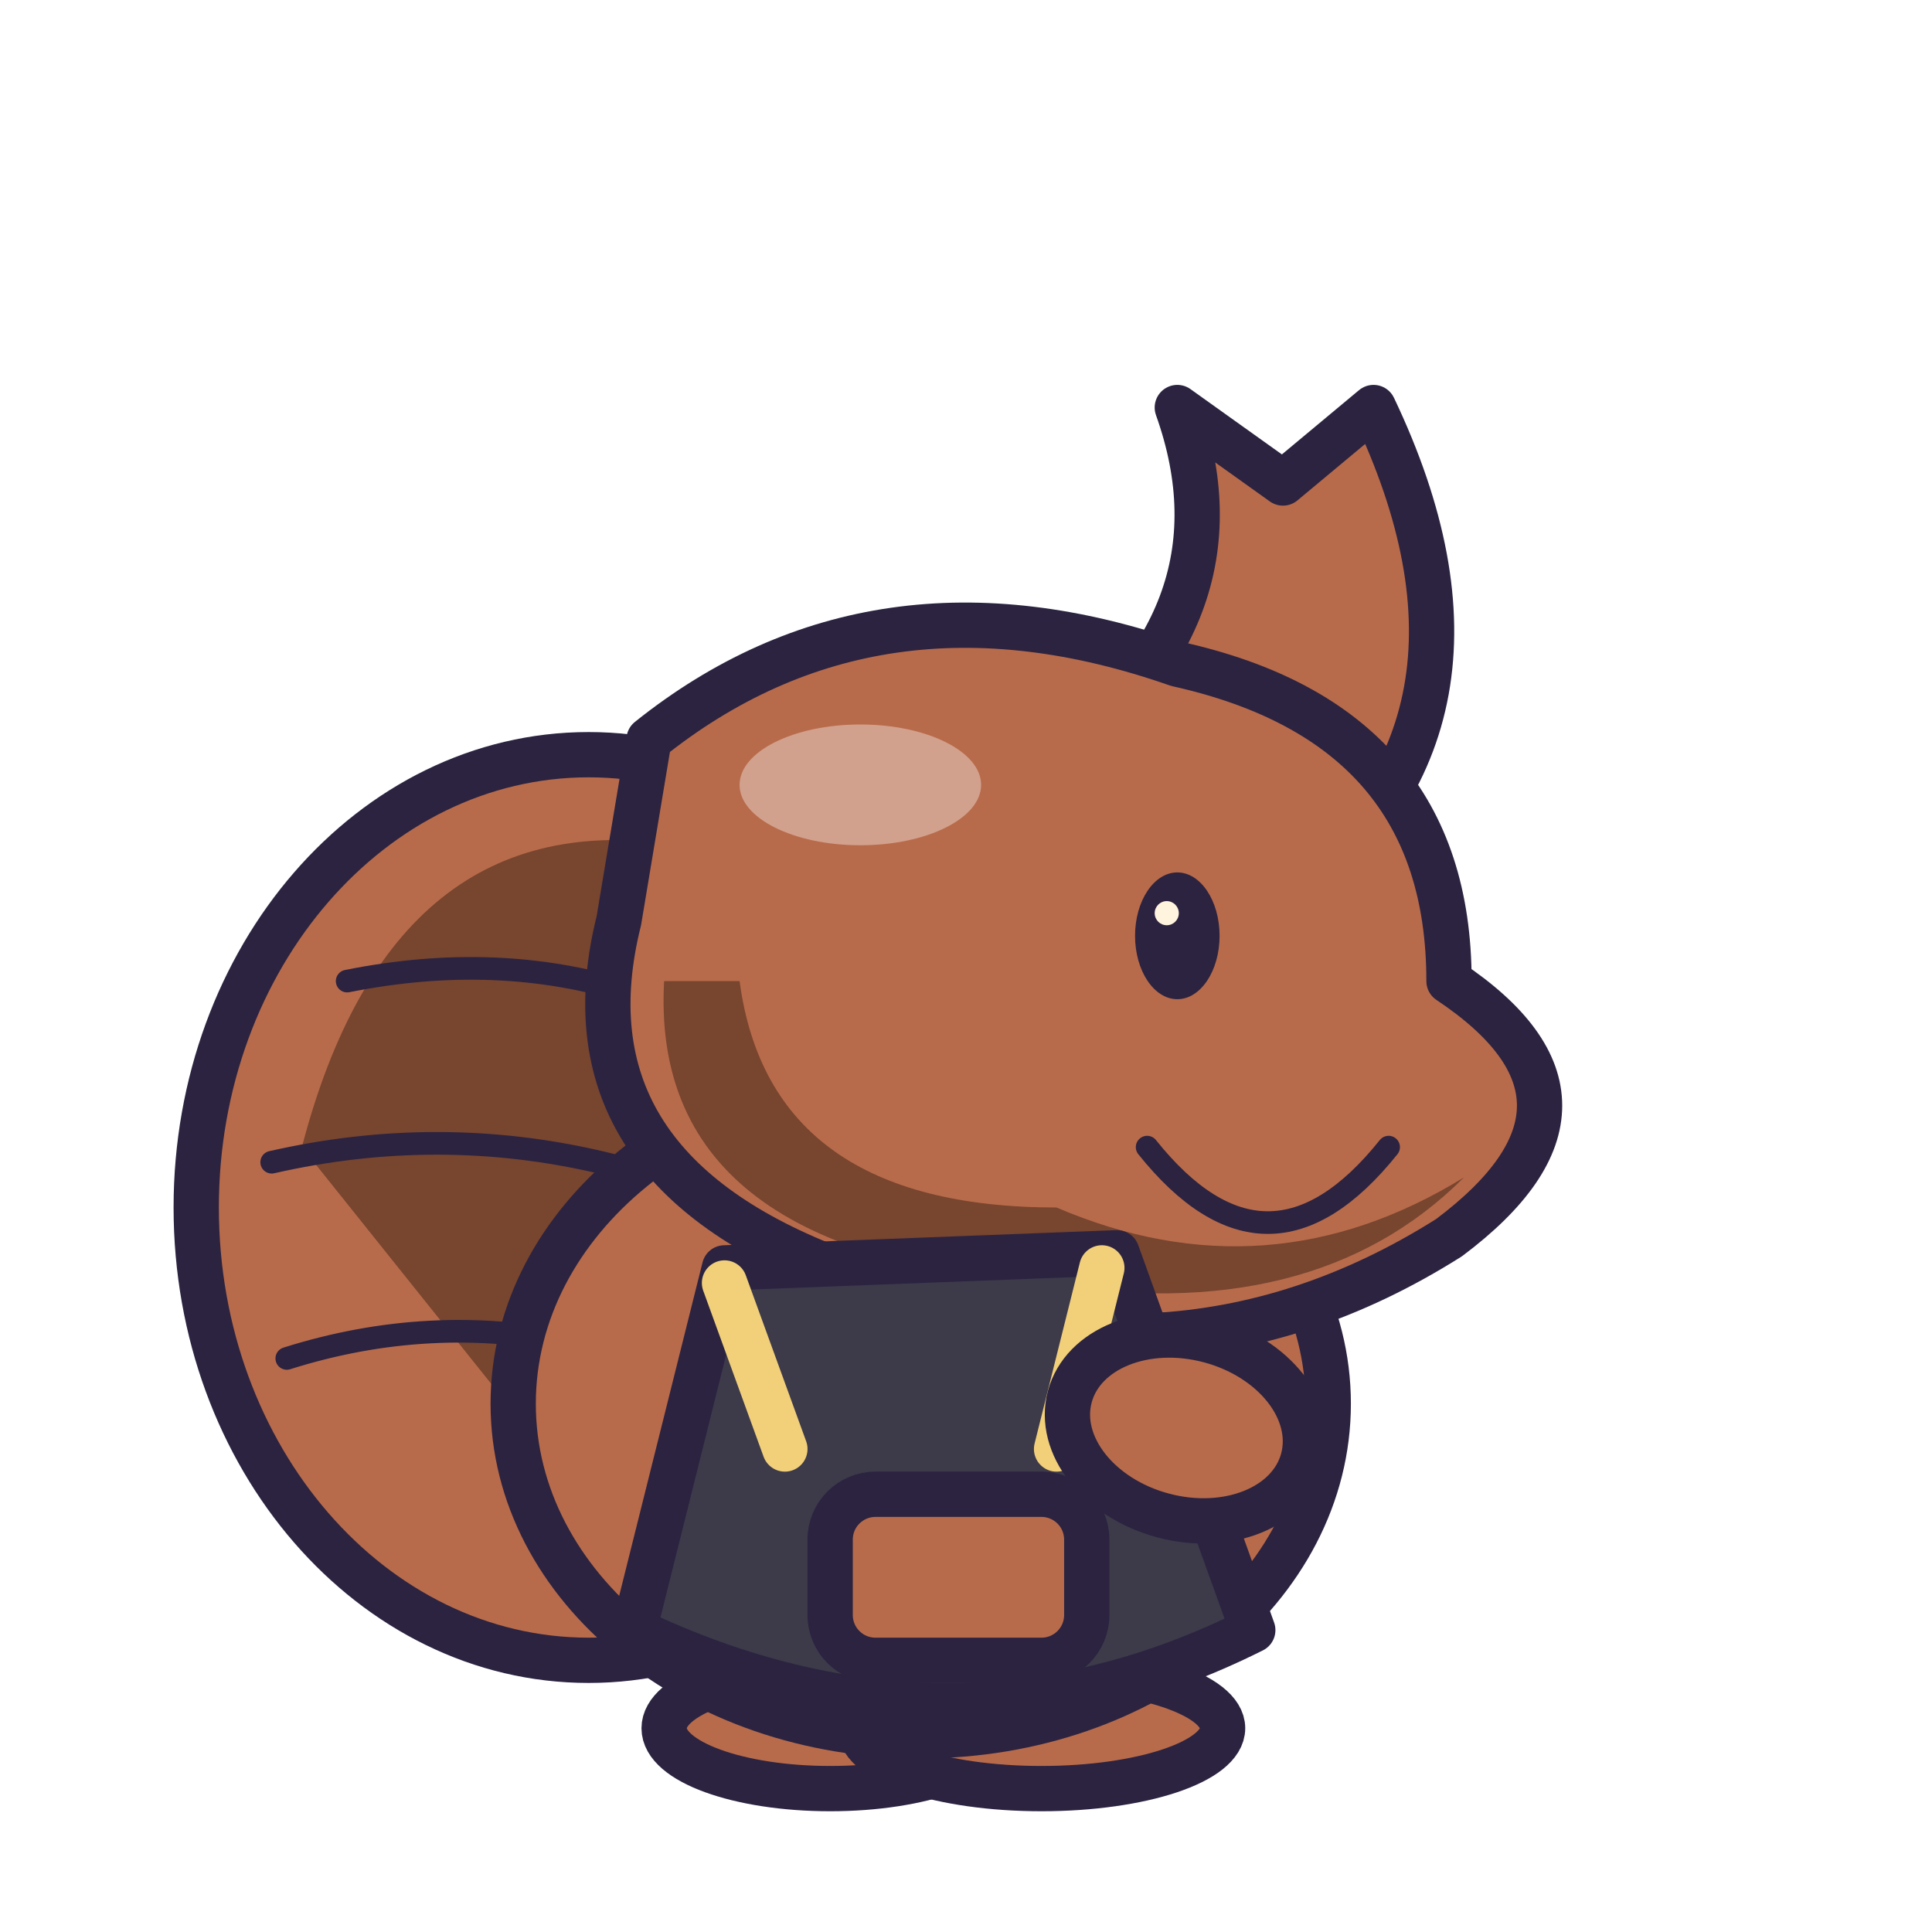
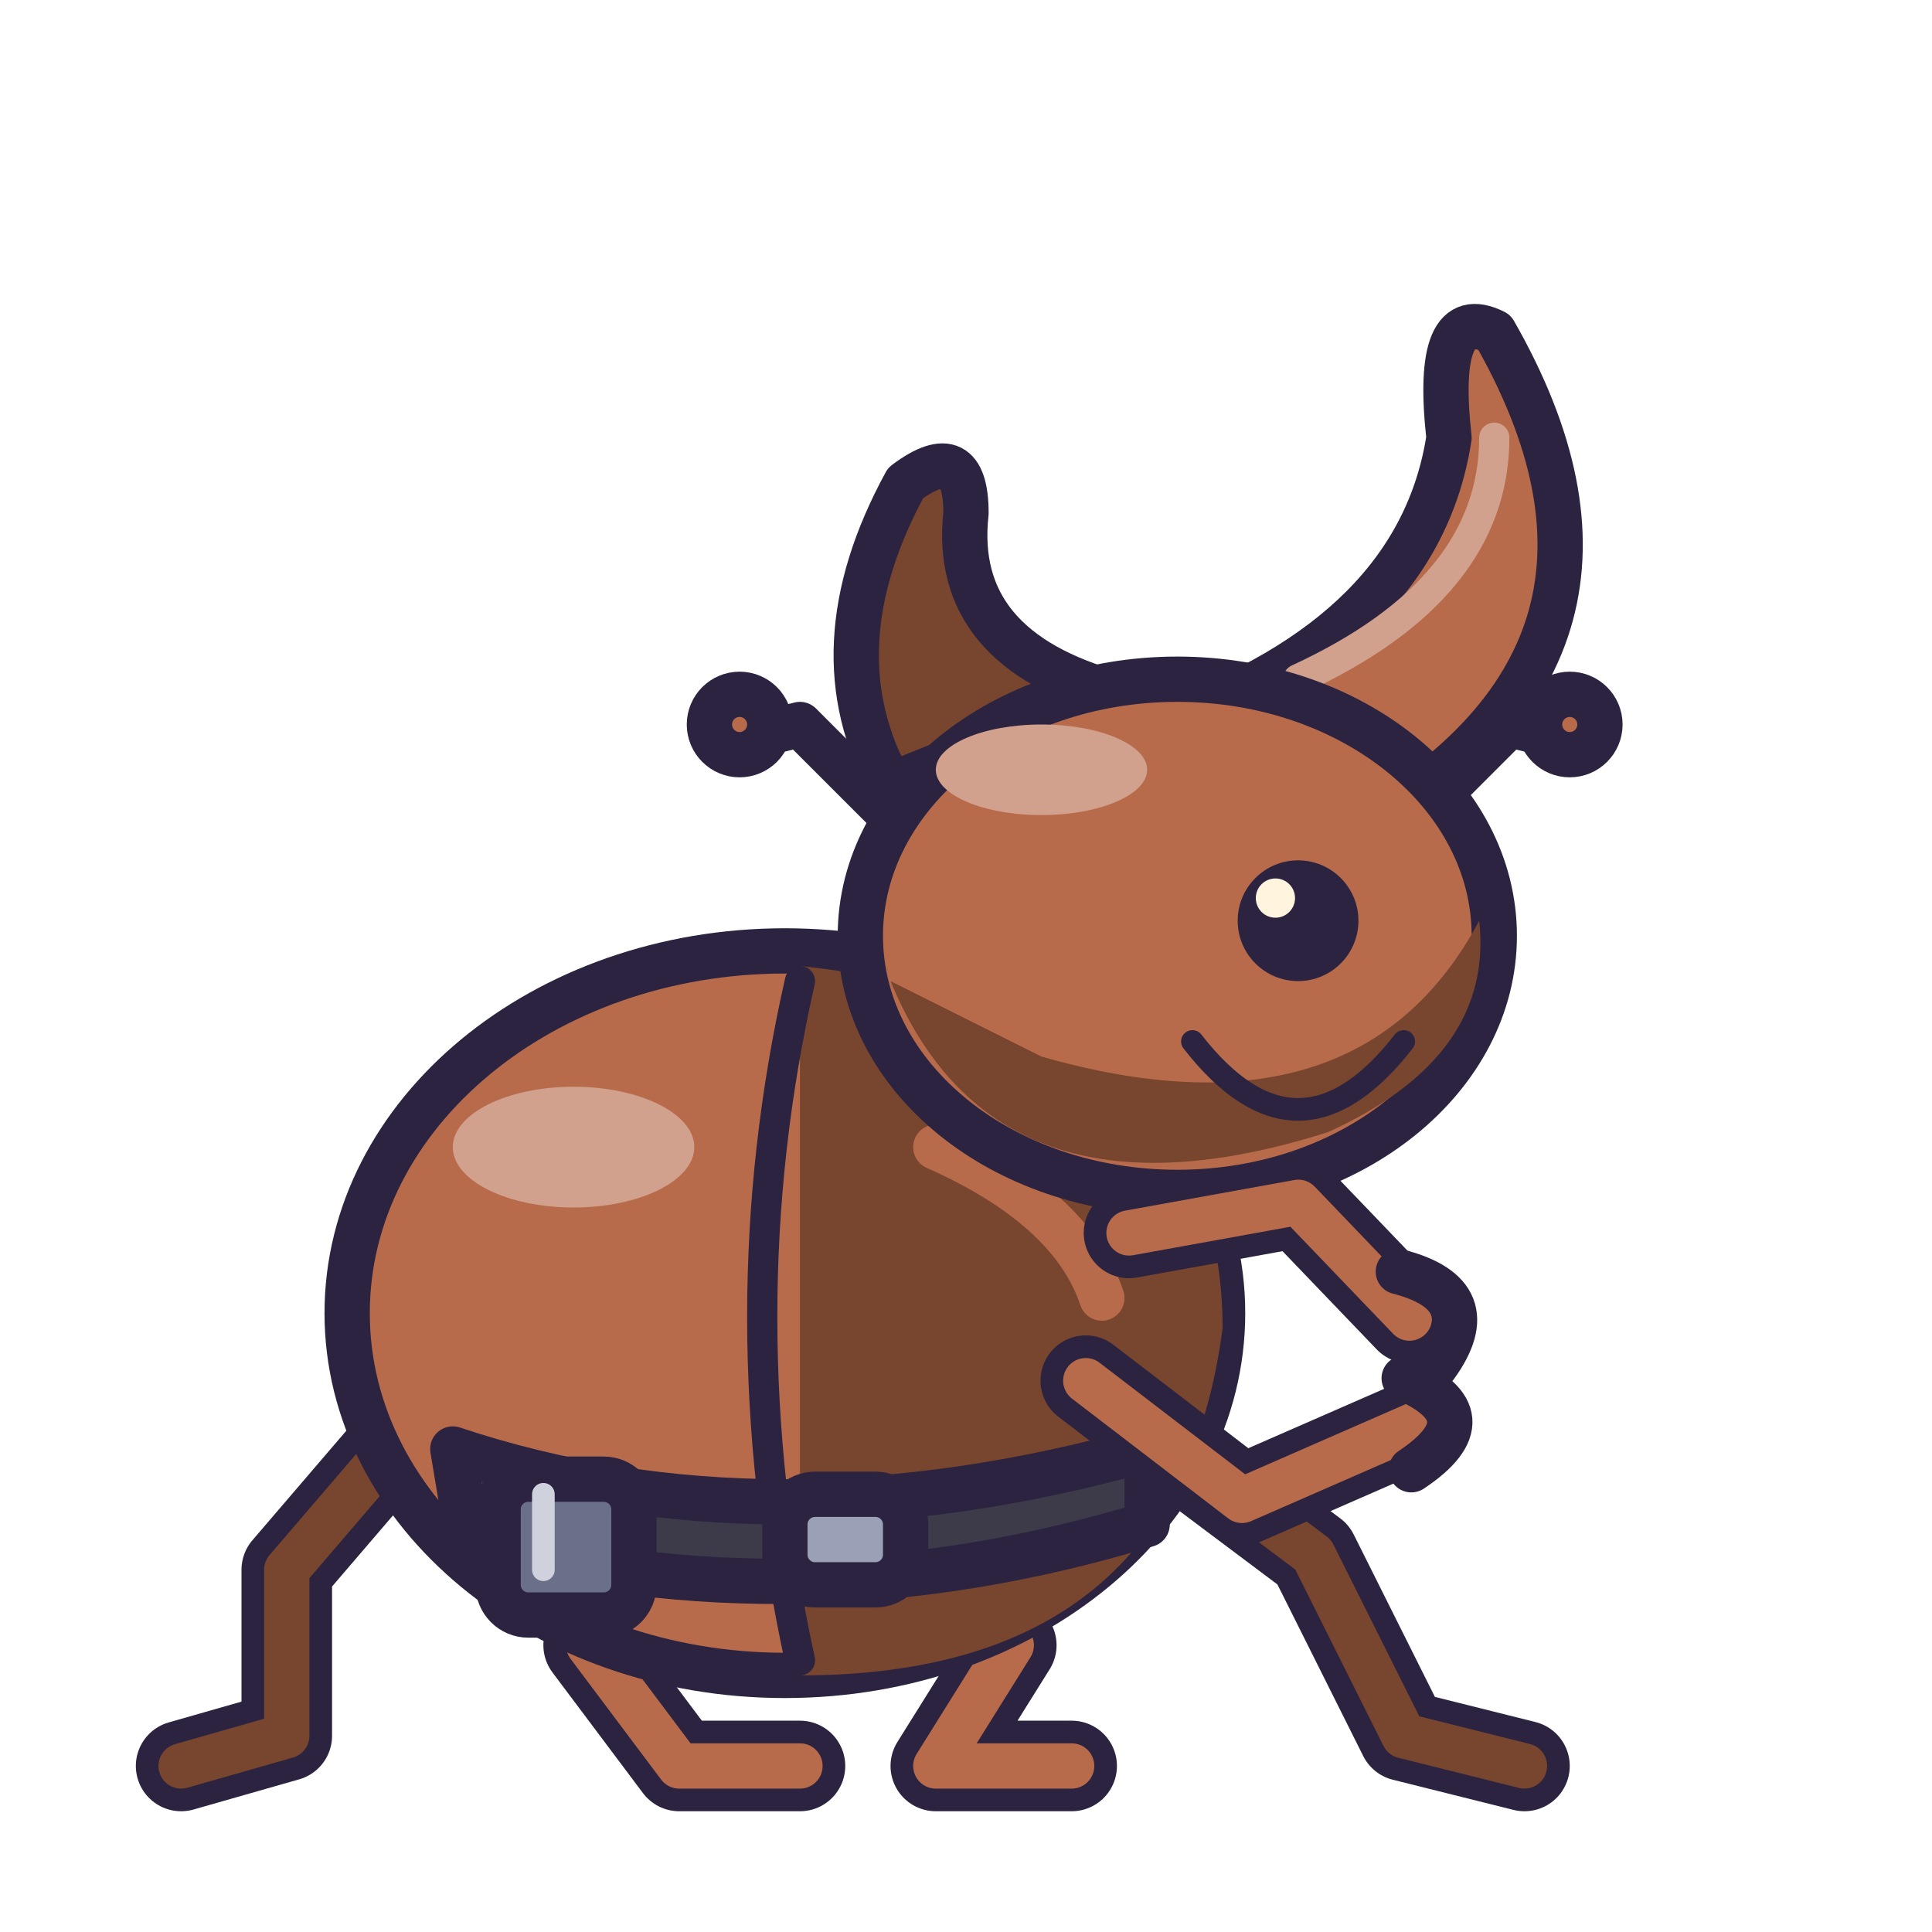
<svg xmlns="http://www.w3.org/2000/svg" version="1.1" viewBox="0 0 128 128" fill="none" stroke="#2B2340" stroke-width="3" stroke-linecap="round" stroke-linejoin="round">
  <g id="feet">
-     <ellipse cx="55" cy="114.5" rx="11" ry="4" fill="#B86B4B" />
-     <ellipse cx="69" cy="114.5" rx="12" ry="4" fill="#B86B4B" />
+     <g transform="translate(-5 0)">
+       <path d="M36 90L24 104L24 115L17 117" fill="none" stroke="#2B2340" stroke-width="6" />
+       <path d="M36 90L24 104L24 115L17 117" fill="none" stroke="#78452F" stroke-width="3" />
+     </g>
+     <g transform="translate(5 0)">
+       <path d="M66 91L82 103L88 115L96 117" fill="none" stroke="#2B2340" stroke-width="6" />
+       <path d="M66 91L82 103L88 115L96 117" fill="none" stroke="#78452F" stroke-width="3" />
+     </g>
+     <g transform="translate(5 0)">
+       <path d="M43 100L34 109L40 117L48 117" fill="none" stroke="#2B2340" stroke-width="6" />
+       <path d="M43 100L34 109L40 117L48 117" fill="none" stroke="#B86B4B" stroke-width="3" />
+     </g>
+     <g transform="translate(-5 0)">
+       <path d="M65 100L72 109L67 117L76 117" fill="none" stroke="#2B2340" stroke-width="6" />
+       <path d="M65 100L72 109L67 117L76 117" fill="none" stroke="#B86B4B" stroke-width="3" />
+     </g>
  </g>
  <g id="pose" transform="translate(0 0)">
-     <g id="tail">
-       <ellipse cx="39" cy="80" rx="26" ry="30" fill="#B86B4B" />
-       <path d="M20 76Q26 53 45 56Q64 61 60 82Q55 104 36 96" fill="#78452F" stroke="none" />
-       <path d="M23 65Q43 61 58 76M18 77Q40 72 61 87M19 90Q38 84 57 98" fill="none" stroke="#2B2340" stroke-width="1.5" />
-     </g>
+     <g id="tail" />
    <g id="body">
-       <ellipse cx="61" cy="93" rx="27" ry="22" fill="#B86B4B" />
-       <path d="M51 79Q70 76 76 93Q77 109 64 112Q45 113 44 98Z" fill="#FFF4DE" stroke="none" />
+       <ellipse cx="52" cy="87" rx="29" ry="24" fill="#B86B4B" />
+       <path d="M53 64Q81 67 81 88Q78 111 53 111Z" fill="#78452F" stroke="none" />
+       <path d="M53 65Q48 87 53 110" fill="none" stroke="#2B2340" stroke-width="2" />
+       <ellipse cx="38" cy="76" rx="8" ry="4" fill="#D2A18D" stroke="none" />
+       <path d="M62 76Q71 80 73 86" fill="none" stroke="#B86B4B" stroke-width="3" />
    </g>
    <g id="head">
-       <path d="M69 51Q83 41 78 27L85 32L91 27Q101 48 85 60Z" fill="#B86B4B" />
-       <path d="M43 49Q58 37 78 44Q96 48 96 65Q108 73 96 82Q77 94 55 84Q37 77 41 61Z" fill="#B86B4B" />
-       <path d="M44 65Q43 83 69 85Q87 88 97 78Q84 86 70 80Q51 80 49 65Z" fill="#78452F" stroke="none" />
-       <ellipse cx="57" cy="52" rx="8" ry="4" fill="#D2A18D" stroke="none" />
-       <ellipse cx="78" cy="62" rx="2.8" ry="4.2" fill="#2B2340" stroke="none" />
-       <ellipse cx="77.3" cy="60.5" rx="0.8" ry="0.8" fill="#FFF4DE" stroke="none" />
-       <path d="M76 76Q84 86 92 76" fill="none" stroke="#2B2340" stroke-width="1.5" />
+       <path d="M62 57L53 48L49 49M91 57L100 48L104 49" fill="none" stroke="#2B2340" stroke-width="3" />
+       <ellipse cx="49" cy="48" rx="2" ry="2" fill="#B86B4B" />
+       <ellipse cx="104" cy="48" rx="2" ry="2" fill="#B86B4B" />
+       <path d="M59 52Q54 43 60 32Q64 29 64 34Q63 43 74 46Z" fill="#78452F" />
+       <path d="M77 48Q94 42 96 29Q95 20 99 22Q111 43 90 55Z" fill="#B86B4B" />
+       <path d="M86 45Q99 39 99 29" fill="none" stroke="#D2A18D" stroke-width="2" />
+       <ellipse cx="78" cy="62" rx="21" ry="17" fill="#B86B4B" />
+       <path d="M59 65Q66 82 88 75Q99 70 98 61Q90 76 69 70Z" fill="#78452F" stroke="none" />
+       <ellipse cx="69" cy="51" rx="7" ry="3" fill="#D2A18D" stroke="none" />
+       <ellipse cx="86" cy="61" rx="4" ry="4" fill="#2B2340" stroke="none" />
+       <ellipse cx="84.5" cy="59.5" rx="1.3" ry="1.3" fill="#FFF4DE" stroke="none" />
+       <path d="M79 69Q86 78 93 69" fill="none" stroke="#2B2340" stroke-width="1.5" />
    </g>
    <g id="clothing">
-       <path d="M48 84L74 83L83 108Q63 118 42 108Z" fill="#3D3A4A" />
-       <path d="M48 85L52 96M73 84L70 96" fill="none" stroke="#F2D07A" stroke-width="3" />
-       <rect x="55" y="99" width="17" height="11" rx="3" fill="#B86B4B" />
+       <path d="M30 96Q51 103 76 96L76 101Q53 108 31 102Z" fill="#3D3A4A" />
+       <rect x="52" y="99" width="8" height="6" rx="2" fill="#9AA0B5" />
+       <rect x="33" y="98" width="9" height="9" rx="2" fill="#6B7089" />
+       <path d="M36 99V104" fill="none" stroke="#CFD2DC" stroke-width="1.5" />
    </g>
    <g id="headwear" />
-     <g id="arm" transform="rotate(15 77 89)">
-       <ellipse cx="80" cy="94" rx="8" ry="6" fill="#B86B4B" />
+     <g id="arm" transform="rotate(5 78 91)">
+       <path d="M74 82L85 79L93 86M72 92L83 99L94 93" fill="none" stroke="#2B2340" stroke-width="6" />
+       <path d="M74 82L85 79L93 86M72 92L83 99L94 93" fill="none" stroke="#B86B4B" stroke-width="3" />
+       <path d="M92 83Q98 84 95 89M93 90Q99 92 94 96" fill="none" stroke="#2B2340" stroke-width="3" />
    </g>
  </g>
</svg>
